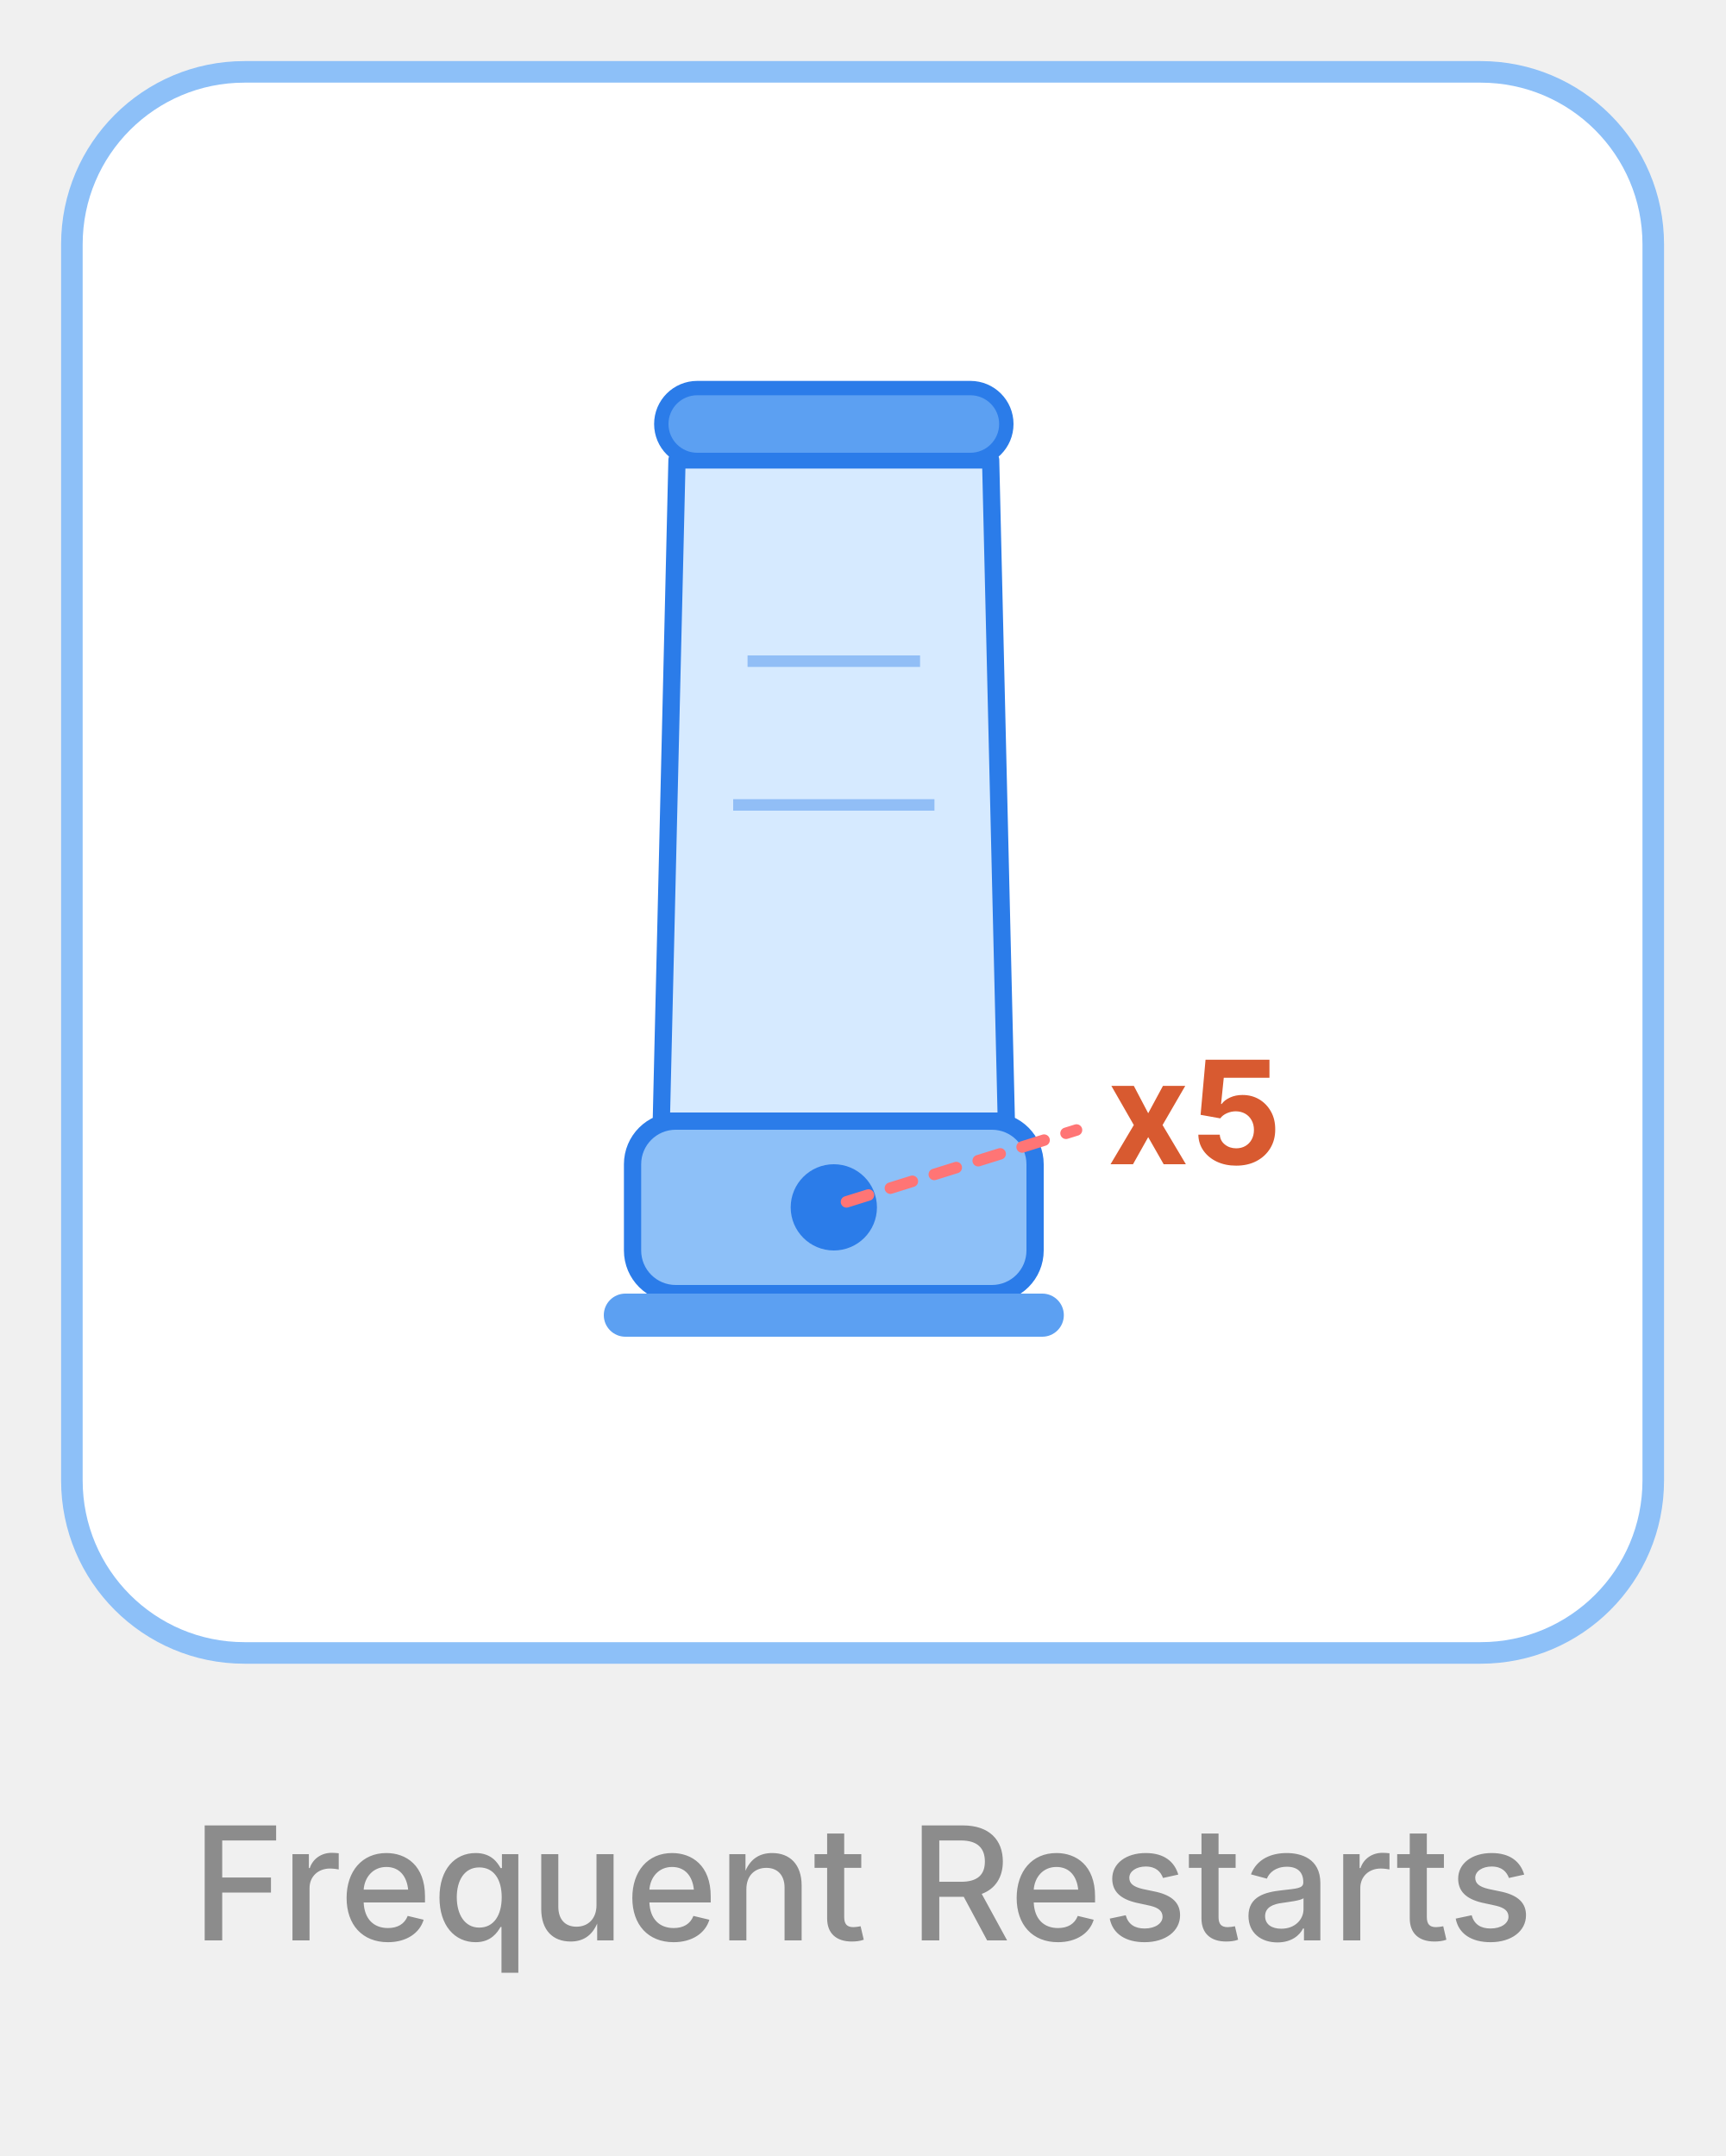
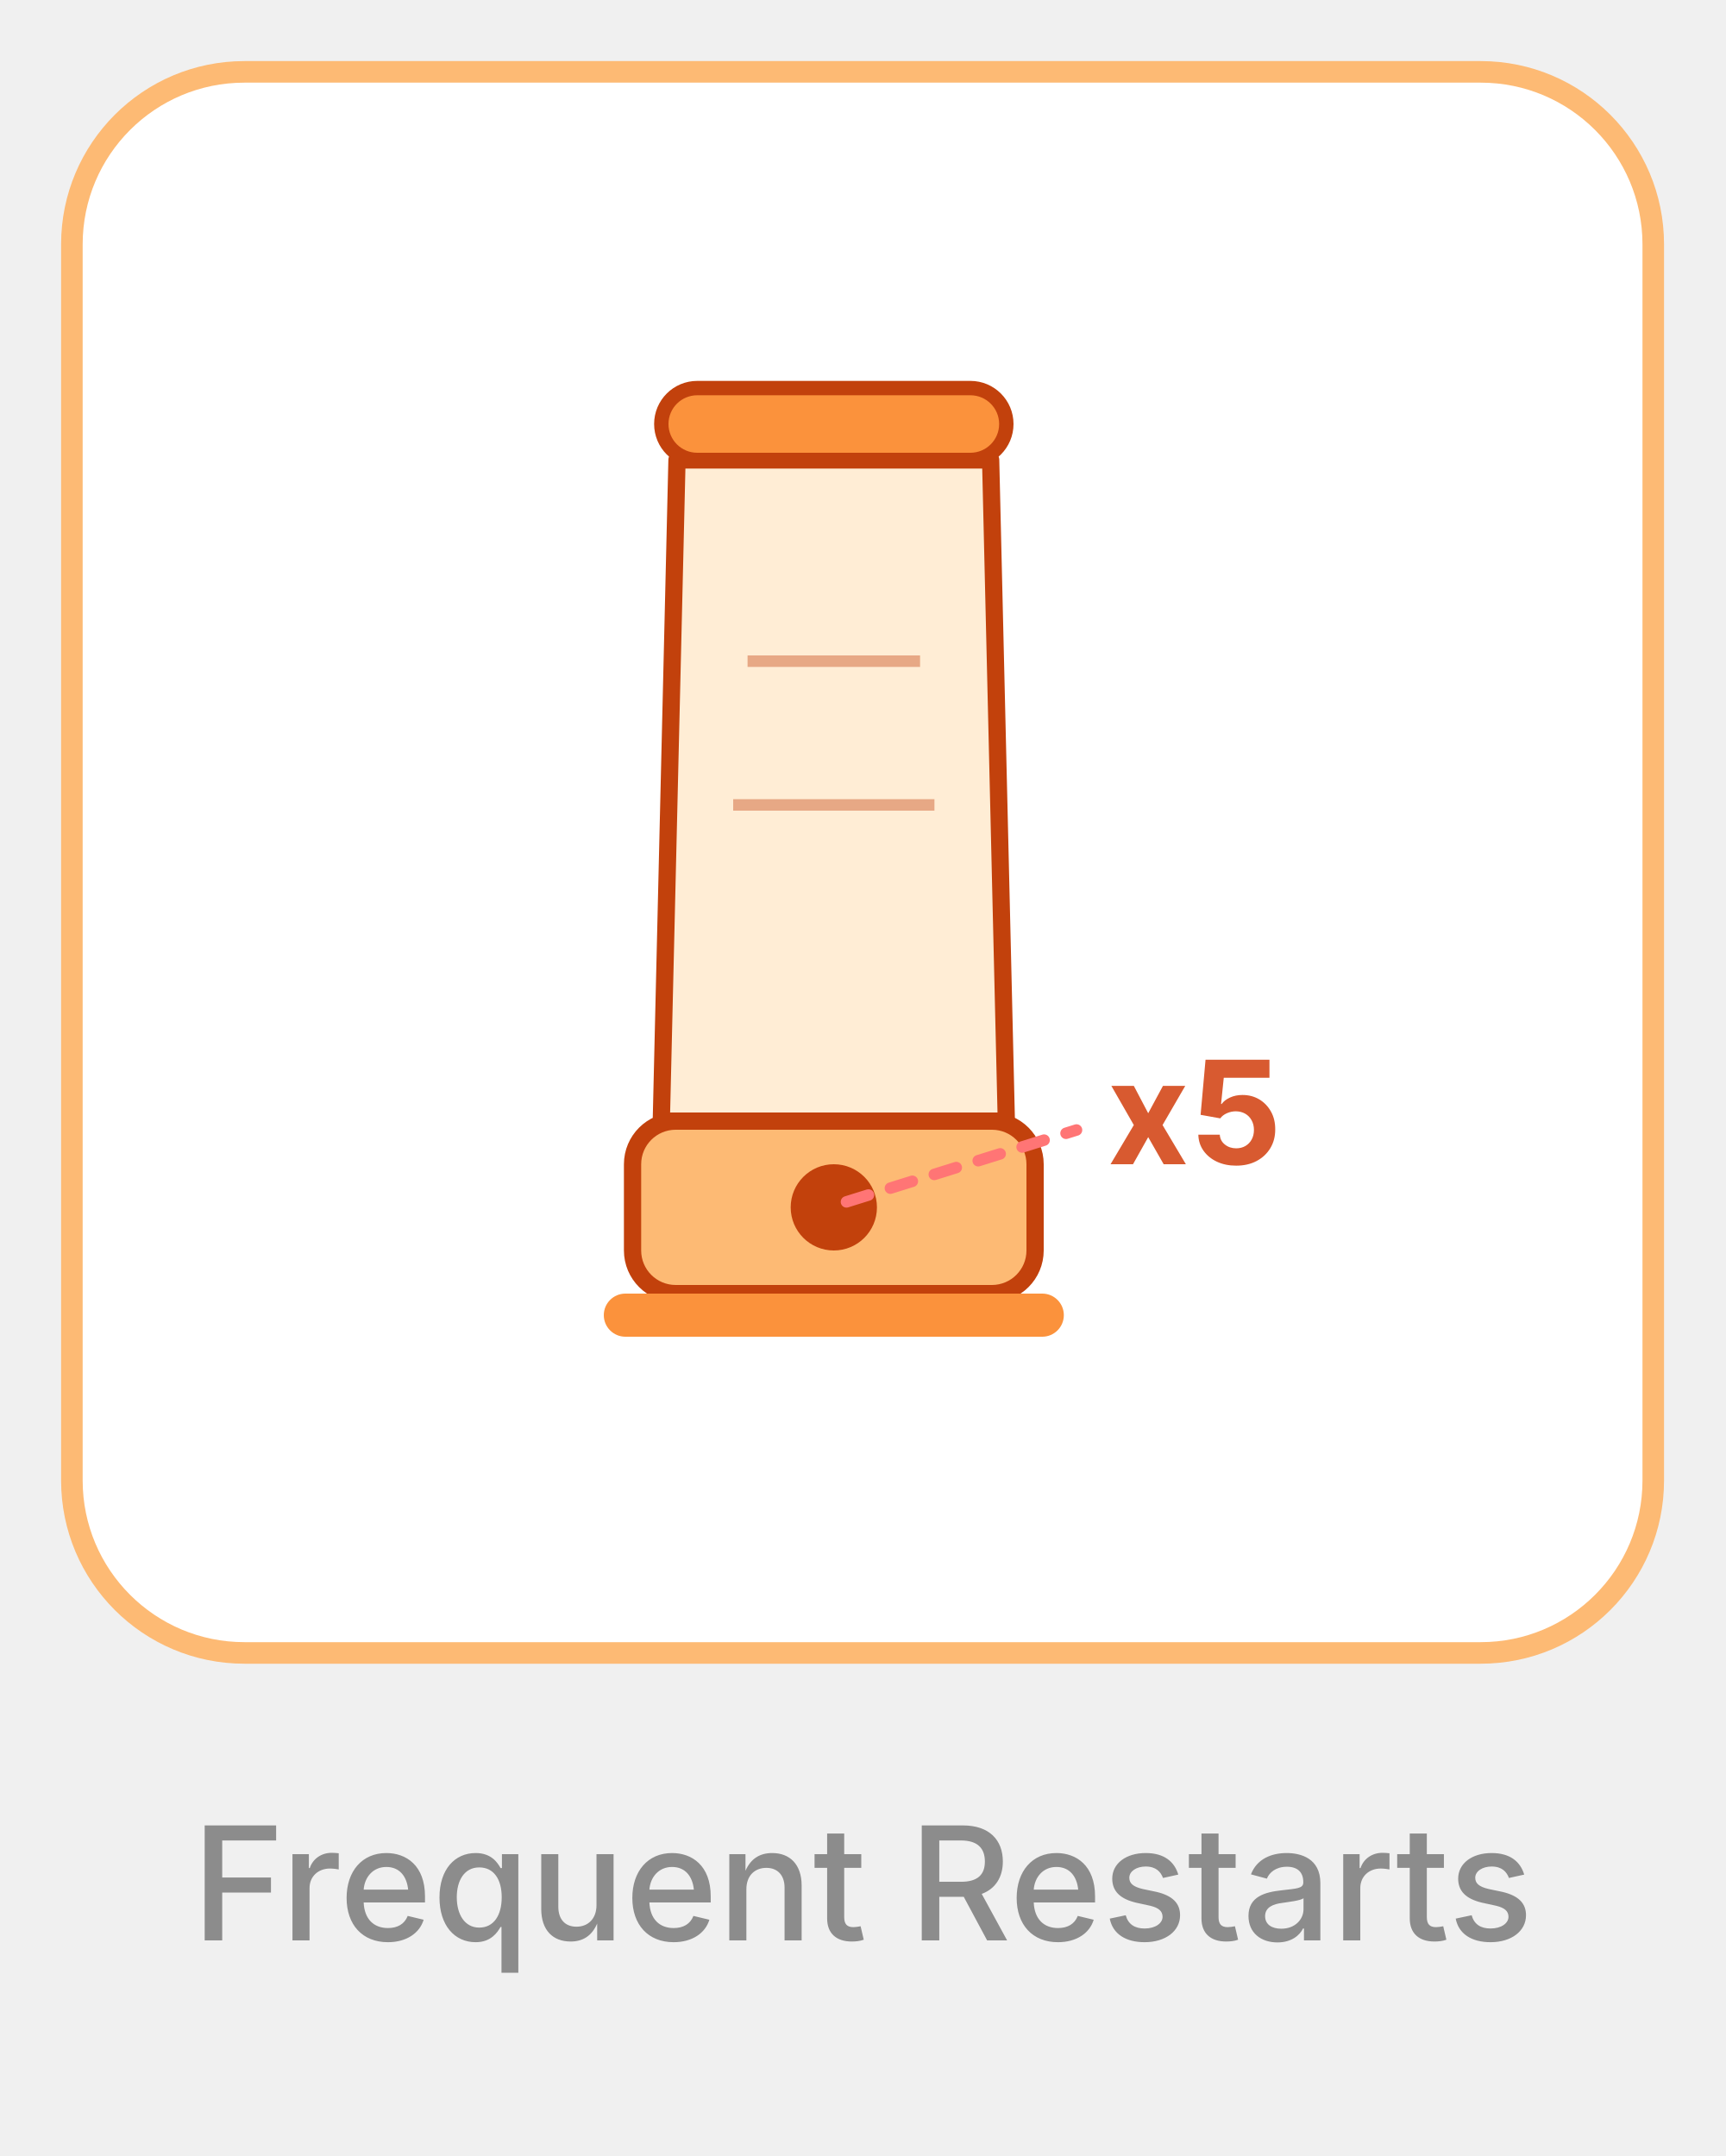
<svg xmlns="http://www.w3.org/2000/svg" width="120" height="150" viewBox="0 0 120 150" fill="none">
-   <path d="M103 5H17C10.373 5 5 10.373 5 17V103C5 109.627 10.373 115 17 115H103C109.627 115 115 109.627 115 103V17C115 10.373 109.627 5 103 5Z" fill="#FFFFFF" stroke="#8DC0F8" stroke-width="1.5" />
-   <path d="M47.091 32H68.909L70 78H46L47.091 32Z" fill="#D6EAFF" stroke="#2B7CE9" stroke-width="1.2" stroke-linejoin="round" />
-   <path d="M67.5 27H48.5C47.119 27 46 28.119 46 29.5C46 30.881 47.119 32 48.5 32H67.5C68.881 32 70 30.881 70 29.5C70 28.119 68.881 27 67.5 27Z" fill="#5CA0F2" stroke="#2B7CE9" />
-   <path d="M69 78H47C45.343 78 44 79.343 44 81V87C44 88.657 45.343 90 47 90H69C70.657 90 72 88.657 72 87V81C72 79.343 70.657 78 69 78Z" fill="#8DC0F8" stroke="#2B7CE9" stroke-width="1.2" />
-   <path d="M72.5 90H43.5C42.672 90 42 90.672 42 91.5C42 92.328 42.672 93 43.5 93H72.5C73.328 93 74 92.328 74 91.5C74 90.672 73.328 90 72.5 90Z" fill="#5CA0F2" />
-   <path d="M58 87C59.657 87 61 85.657 61 84C61 82.343 59.657 81 58 81C56.343 81 55 82.343 55 84C55 85.657 56.343 87 58 87Z" fill="#2B7CE9" />
+   <path d="M103 5H17C10.373 5 5 10.373 5 17V103C5 109.627 10.373 115 17 115H103C109.627 115 115 109.627 115 103V17C115 10.373 109.627 5 103 5Z" fill="#FFFFFF" stroke="#FDBA74" stroke-width="1.5" />
+   <path d="M47.091 32H68.909L70 78H46L47.091 32Z" fill="#FFEDD5" stroke="#C2410C" stroke-width="1.2" stroke-linejoin="round" />
+   <path d="M67.5 27H48.5C47.119 27 46 28.119 46 29.5C46 30.881 47.119 32 48.5 32H67.5C68.881 32 70 30.881 70 29.5C70 28.119 68.881 27 67.5 27Z" fill="#FB923C" stroke="#C2410C" />
+   <path d="M69 78H47C45.343 78 44 79.343 44 81V87C44 88.657 45.343 90 47 90H69C70.657 90 72 88.657 72 87V81C72 79.343 70.657 78 69 78Z" fill="#FDBA74" stroke="#C2410C" stroke-width="1.2" />
+   <path d="M72.5 90H43.5C42.672 90 42 90.672 42 91.5C42 92.328 42.672 93 43.5 93H72.5C73.328 93 74 92.328 74 91.5C74 90.672 73.328 90 72.5 90Z" fill="#FB923C" />
+   <path d="M58 87C59.657 87 61 85.657 61 84C61 82.343 59.657 81 58 81C56.343 81 55 82.343 55 84C55 85.657 56.343 87 58 87Z" fill="#C2410C" />
  <path d="M78.868 75.546L79.869 77.452L80.896 75.546H82.447L80.867 78.273L82.49 81H80.945L79.869 79.114L78.811 81H77.249L78.868 78.273L77.305 75.546H78.868ZM85.988 81.099C85.486 81.099 85.039 81.007 84.646 80.822C84.255 80.638 83.945 80.383 83.715 80.059C83.486 79.735 83.366 79.363 83.356 78.944H84.848C84.865 79.226 84.983 79.454 85.203 79.629C85.423 79.805 85.685 79.892 85.988 79.892C86.229 79.892 86.442 79.839 86.627 79.732C86.814 79.623 86.96 79.473 87.064 79.281C87.171 79.087 87.224 78.865 87.224 78.614C87.224 78.358 87.169 78.133 87.06 77.939C86.954 77.745 86.806 77.593 86.617 77.484C86.427 77.376 86.21 77.32 85.967 77.317C85.754 77.317 85.546 77.361 85.345 77.449C85.146 77.537 84.991 77.656 84.88 77.808L83.513 77.562L83.857 73.727H88.303V74.984H85.125L84.937 76.806H84.979C85.107 76.626 85.3 76.477 85.558 76.359C85.816 76.24 86.105 76.181 86.425 76.181C86.863 76.181 87.253 76.284 87.597 76.49C87.94 76.696 88.211 76.979 88.41 77.339C88.609 77.696 88.707 78.108 88.704 78.575C88.707 79.065 88.593 79.5 88.364 79.881C88.136 80.26 87.818 80.558 87.408 80.776C87.001 80.992 86.528 81.099 85.988 81.099Z" fill="#D85A30" />
-   <path opacity="0.4" d="M52 46H64" stroke="#2B7CE9" stroke-width="0.8" />
-   <path opacity="0.4" d="M51 56H65" stroke="#2B7CE9" stroke-width="0.8" />
+   <path opacity="0.4" d="M52 46H64" stroke="#C2410C" stroke-width="0.8" />
+   <path opacity="0.4" d="M51 56H65" stroke="#C2410C" stroke-width="0.8" />
  <path d="M58.881 83.618L74.881 78.618" stroke="#FF7575" stroke-width="0.8" stroke-linecap="round" stroke-dasharray="1.6 1.6" />
  <text x="60" y="135" text-anchor="middle" font-family="SF Pro Display, SF Pro, -apple-system, system-ui, sans-serif" font-size="11" font-weight="500" fill="#8C8C8C">Frequent Restarts</text>
</svg>
